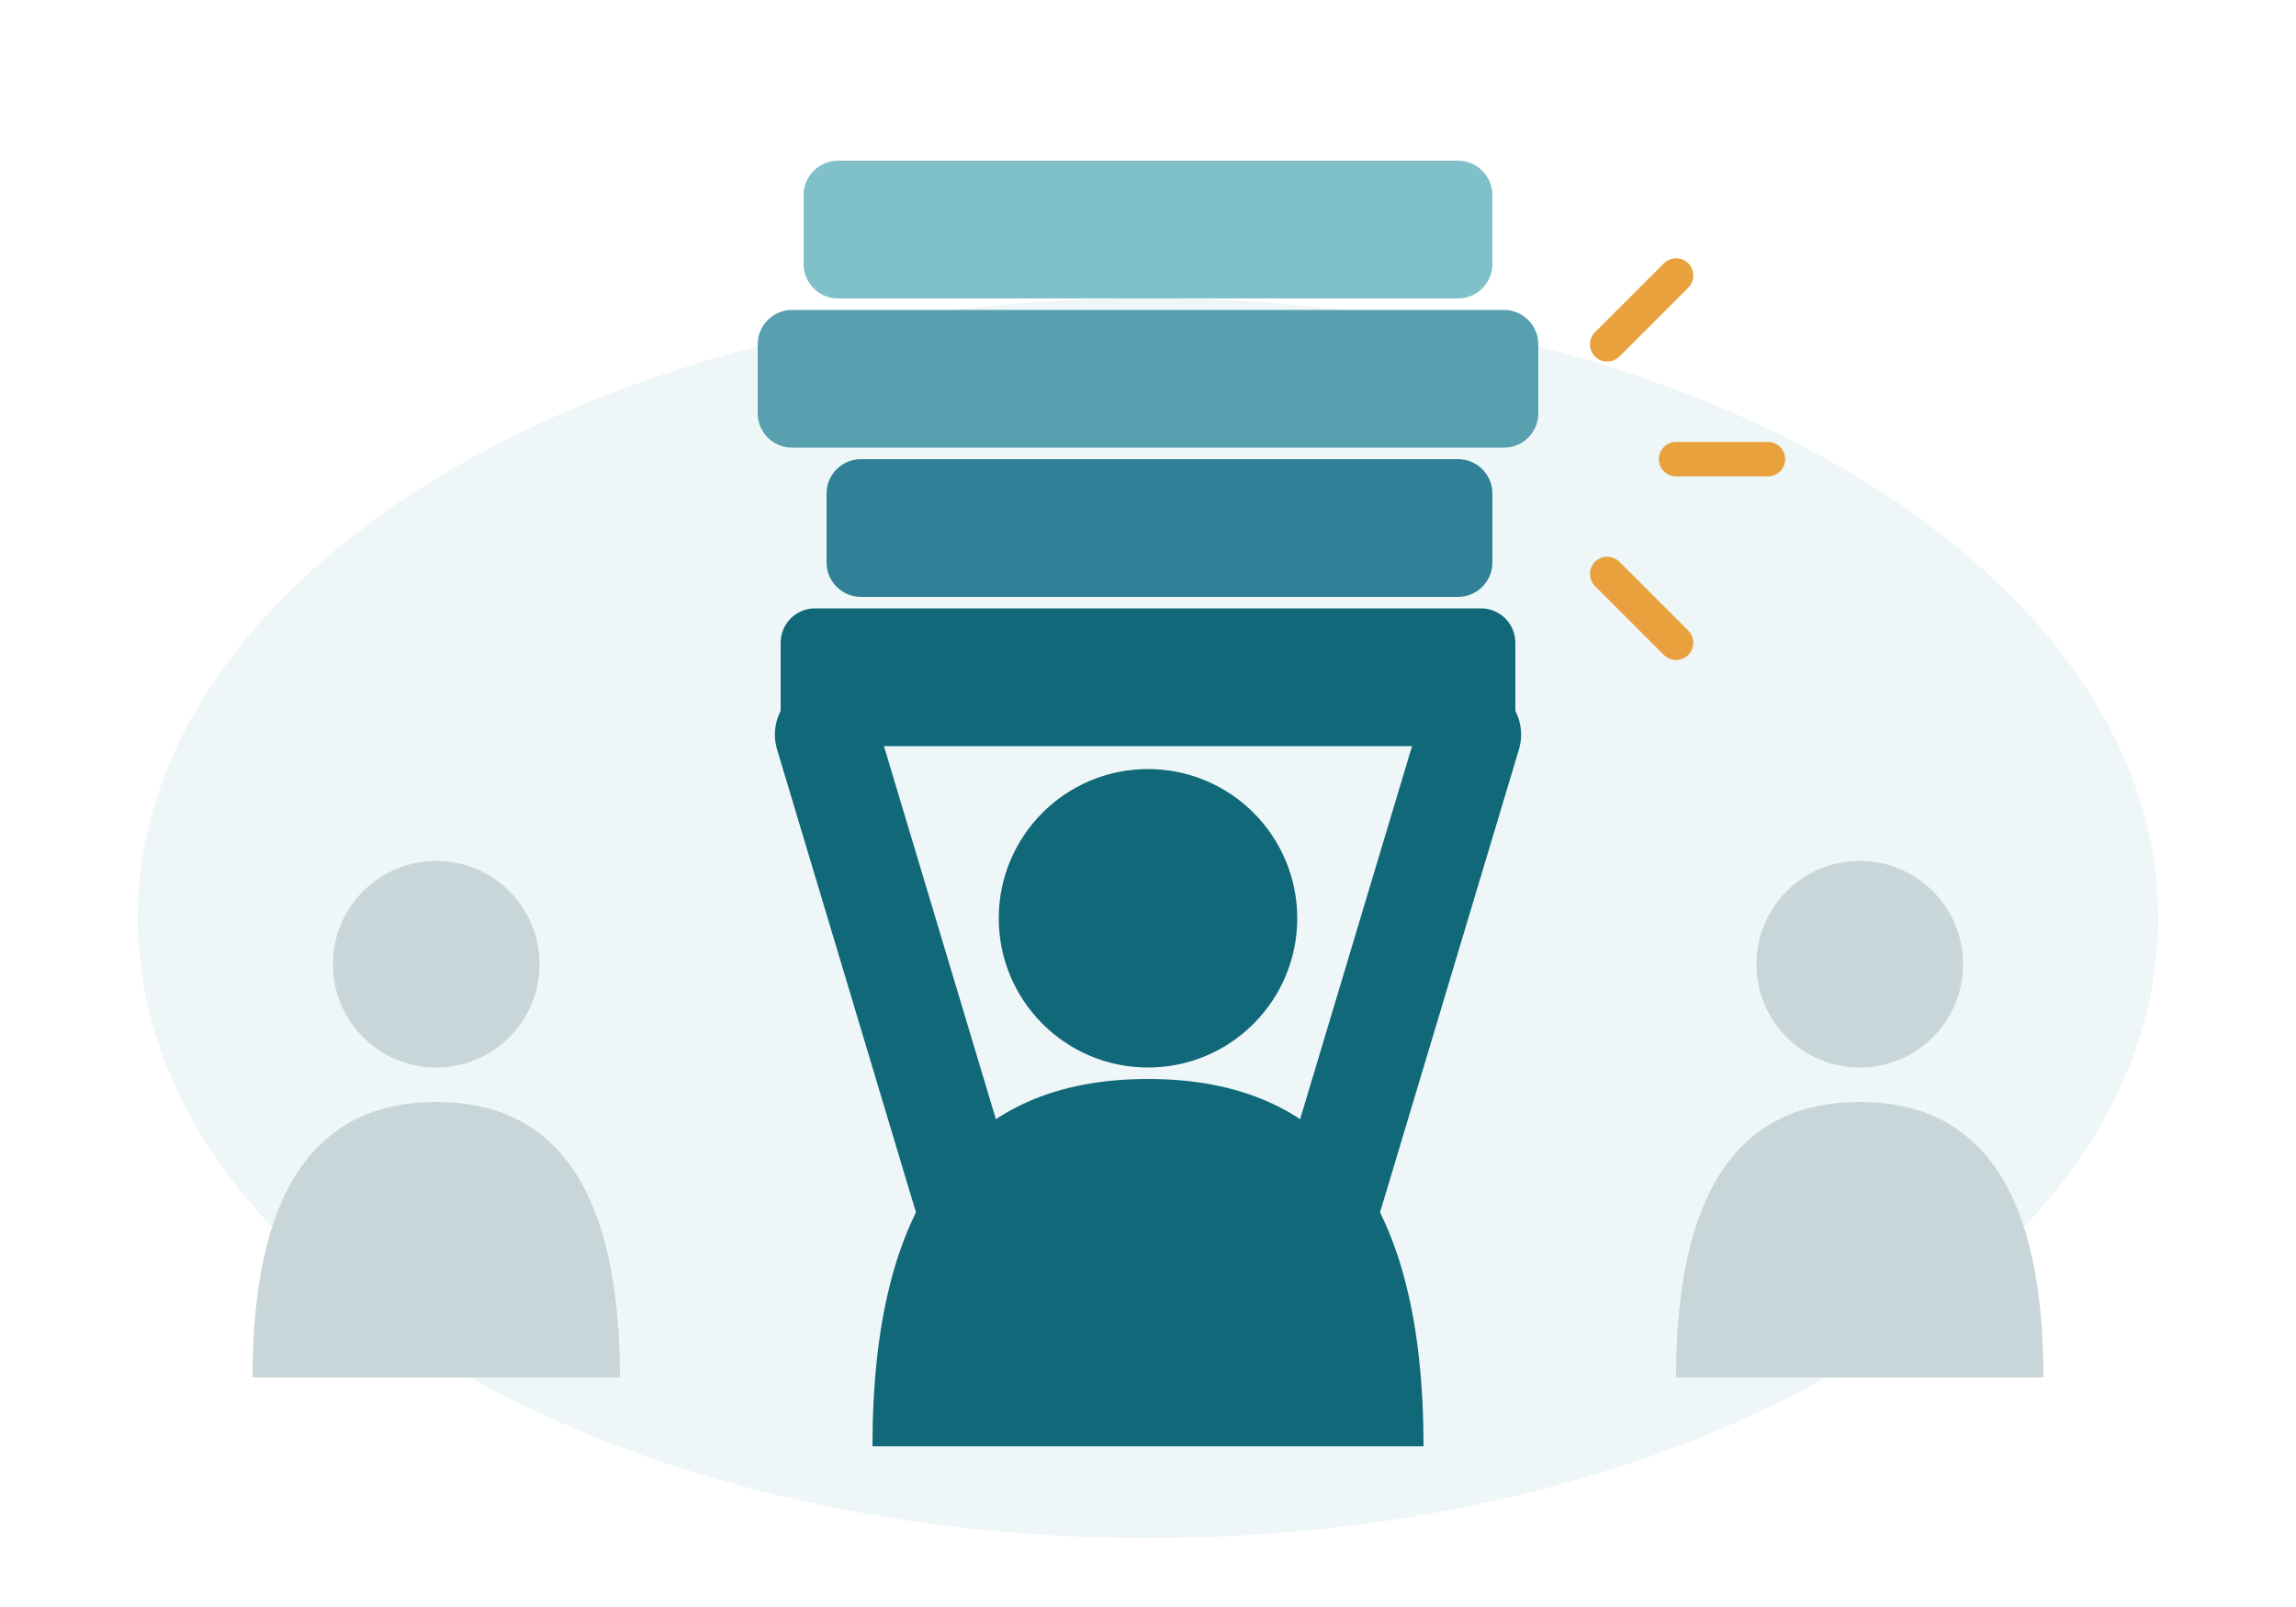
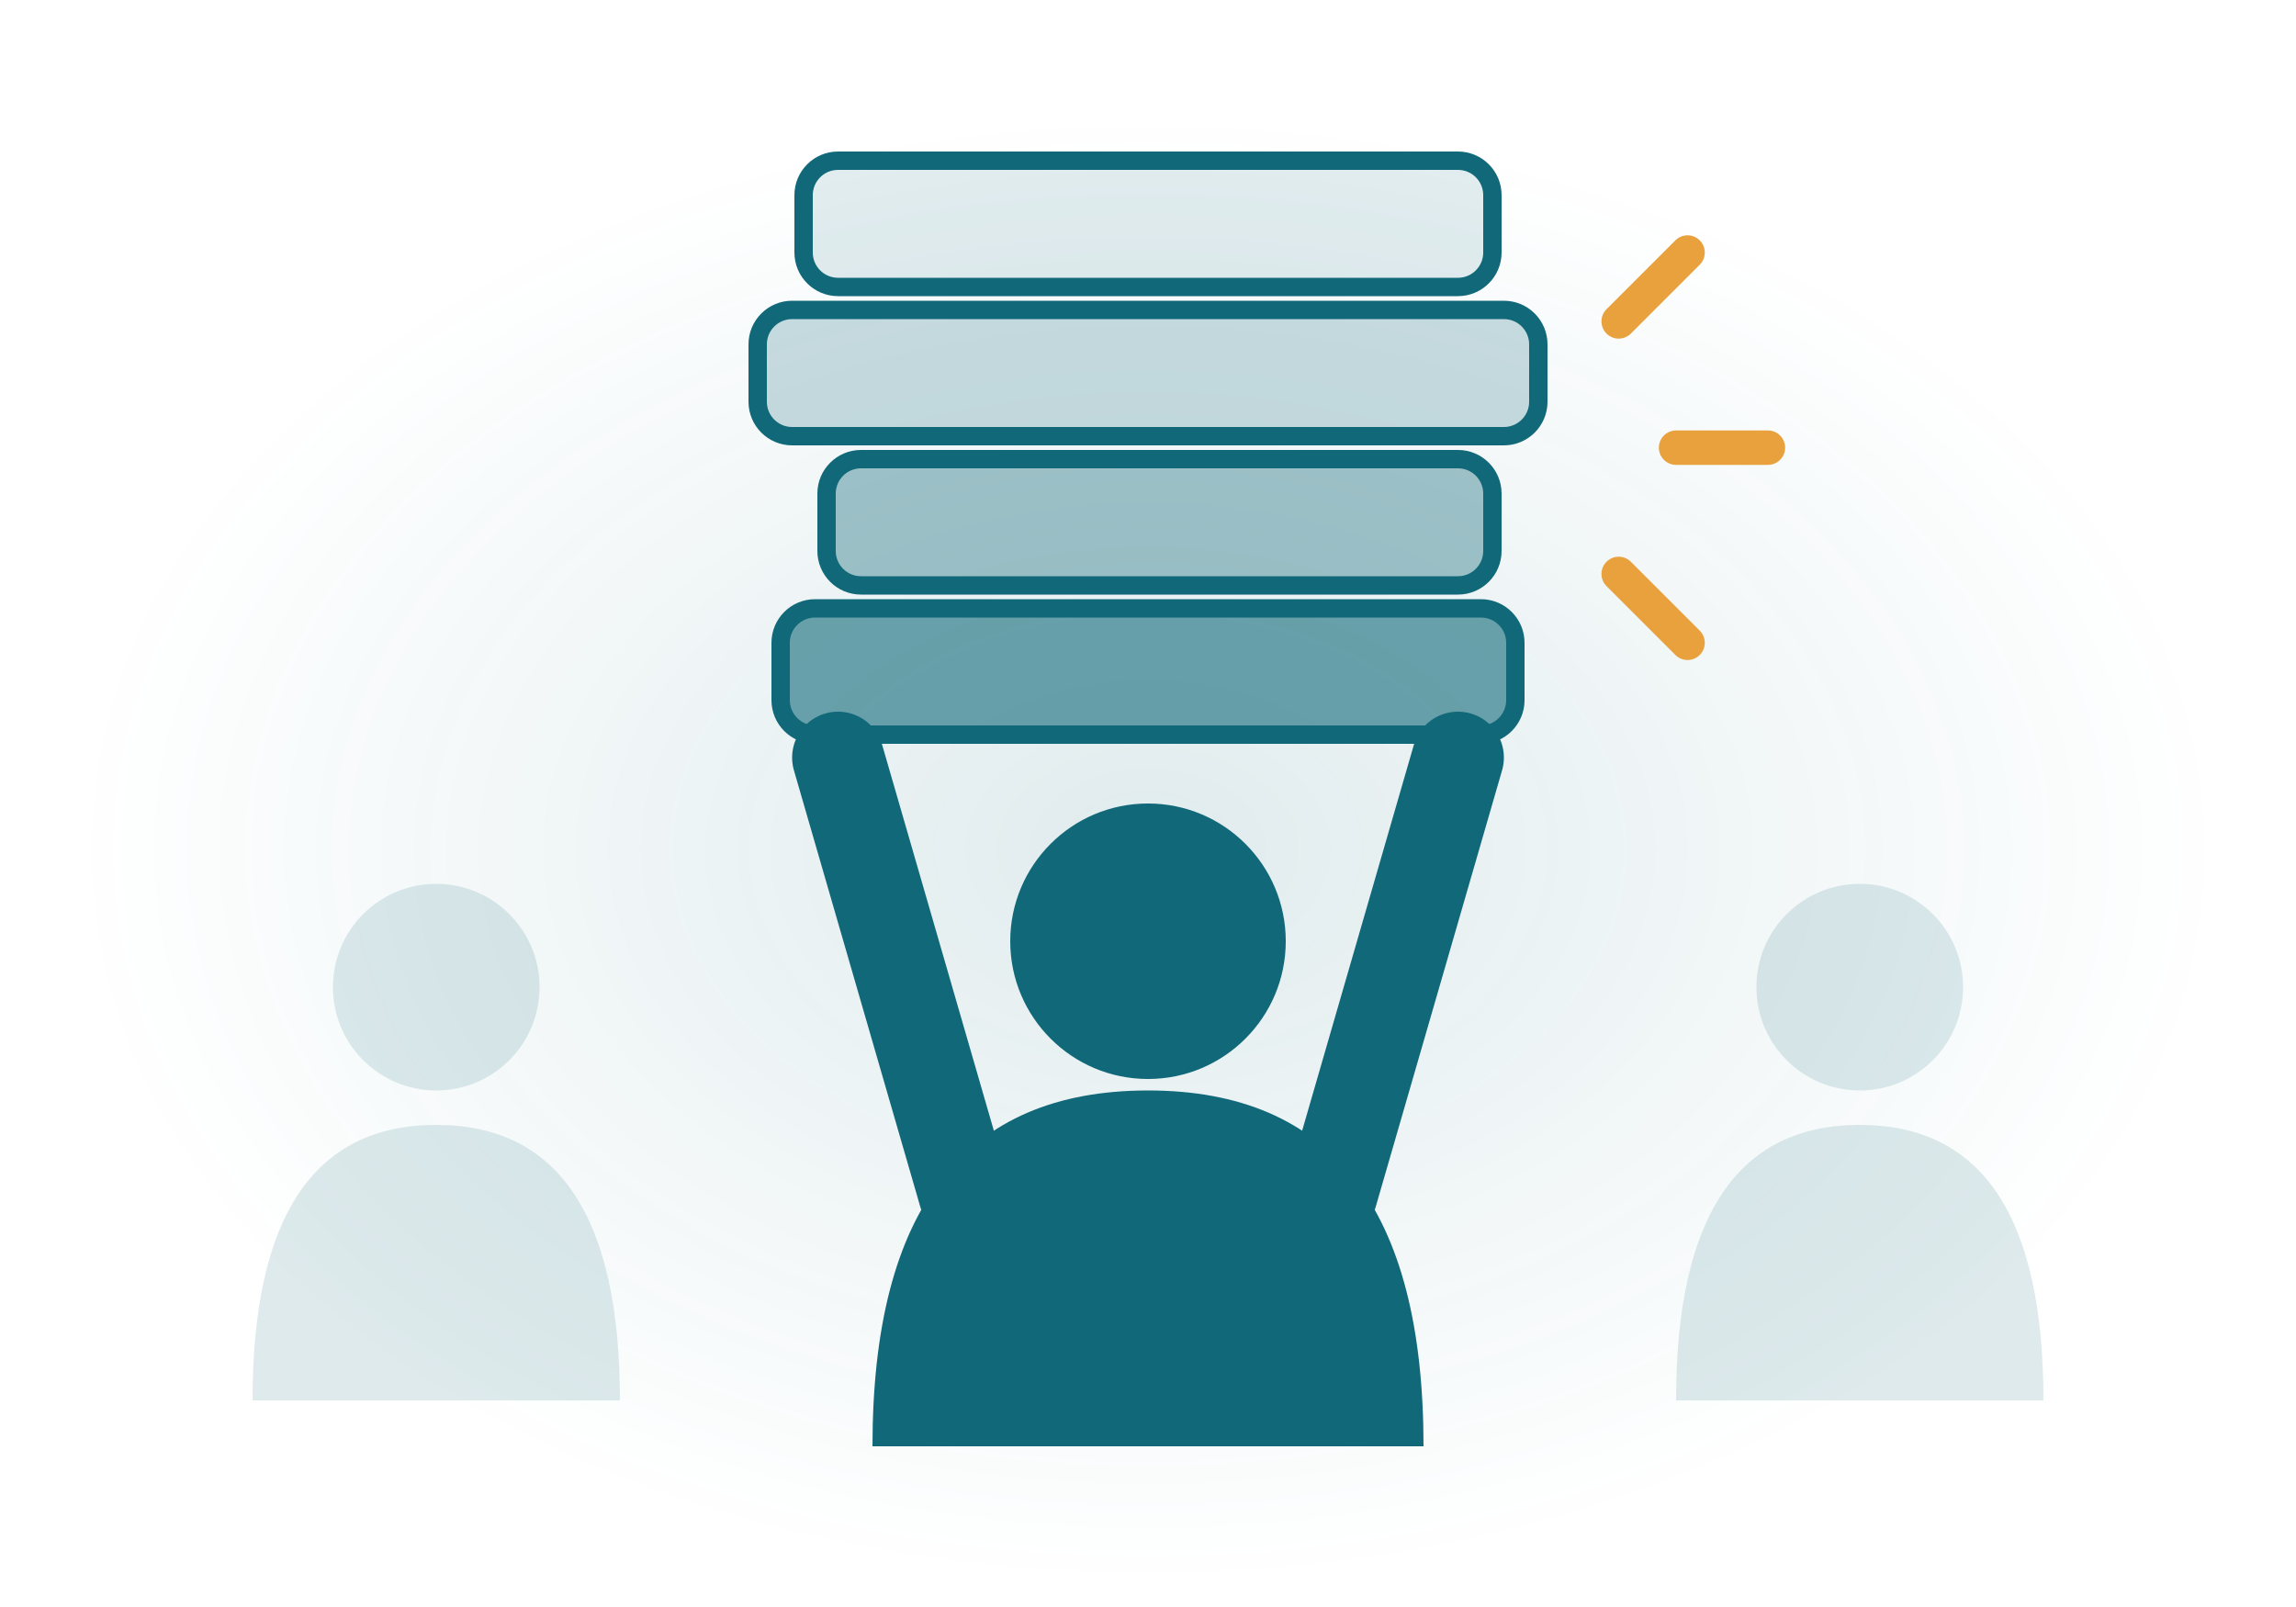
<svg xmlns="http://www.w3.org/2000/svg" viewBox="0 0 200 140" role="img" aria-label="一人の担当者に業務が集中しているイラスト">
-   <ellipse cx="100" cy="80" rx="88" ry="54" fill="#eef6f7" />
-   <g fill="#c9d6d9">
-     <circle cx="38" cy="84" r="9" />
-     <path d="M22 120 q0-24 16-24 q16 0 16 24z" />
-     <circle cx="162" cy="84" r="9" />
-     <path d="M146 120 q0-24 16-24 q16 0 16 24z" />
+   <defs>
+     <radialGradient id="bg" cx=".5" cy=".5" r=".5">
+       <stop offset="0" stop-color="#106878" stop-opacity=".13" />
+       <stop offset="1" stop-color="#106878" stop-opacity="0" />
+     </radialGradient>
+     <linearGradient id="gl" x1="0" y1="0" x2="1" y2="1">
+       <stop offset="0" stop-color="#fff" stop-opacity=".95" />
+       <stop offset="1" stop-color="#fff" stop-opacity=".6" />
+     </linearGradient>
+   </defs>
+   <ellipse cx="100" cy="74" rx="92" ry="64" fill="url(#bg)" />
+   <g fill="#106878" fill-opacity=".14">
+     <circle cx="38" cy="86" r="9" />
+     <path d="M22 122 q0-24 16-24 q16 0 16 24z" />
+     <circle cx="162" cy="86" r="9" />
+     <path d="M146 122 q0-24 16-24 q16 0 16 24z" />
  </g>
-   <rect x="70" y="14" width="60" height="12" rx="3" fill="#80c0c8" />
-   <rect x="66" y="27" width="68" height="12" rx="3" fill="#58a0b0" />
-   <rect x="72" y="40" width="58" height="12" rx="3" fill="#308098" />
-   <rect x="68" y="53" width="64" height="12" rx="3" fill="#106878" />
-   <path d="M84 104 L72 64 M116 104 L128 64" stroke="#106878" stroke-width="9" stroke-linecap="round" fill="none" />
-   <circle cx="100" cy="80" r="13" fill="#106878" />
-   <path d="M76 126 q0-32 24-32 q24 0 24 32z" fill="#106878" />
-   <path d="M140 30 l6-6 M146 40 h8 M140 50 l6 6" stroke="#e8a13d" stroke-width="3" stroke-linecap="round" />
+   <g stroke="#106878" stroke-width="1.6">
+     <rect x="70" y="14" width="60" height="11" rx="3" fill="#106878" fill-opacity=".12" />
+     <rect x="66" y="27" width="68" height="11" rx="3" fill="#106878" fill-opacity=".22" />
+     <rect x="72" y="40" width="58" height="11" rx="3" fill="#106878" fill-opacity=".38" />
+     <rect x="68" y="53" width="64" height="11" rx="3" fill="#106878" fill-opacity=".6" />
+   </g>
+   <path d="M84 104 L73 66 M116 104 L127 66" stroke="#106878" stroke-width="8" stroke-linecap="round" />
+   <circle cx="100" cy="82" r="12" fill="#106878" />
+   <path d="M76 126 q0-31 24-31 q24 0 24 31z" fill="#106878" />
+   <path d="M141 28 l6-6 M146 39 h8 M141 50 l6 6" stroke="#e8a13d" stroke-width="3" stroke-linecap="round" />
</svg>
